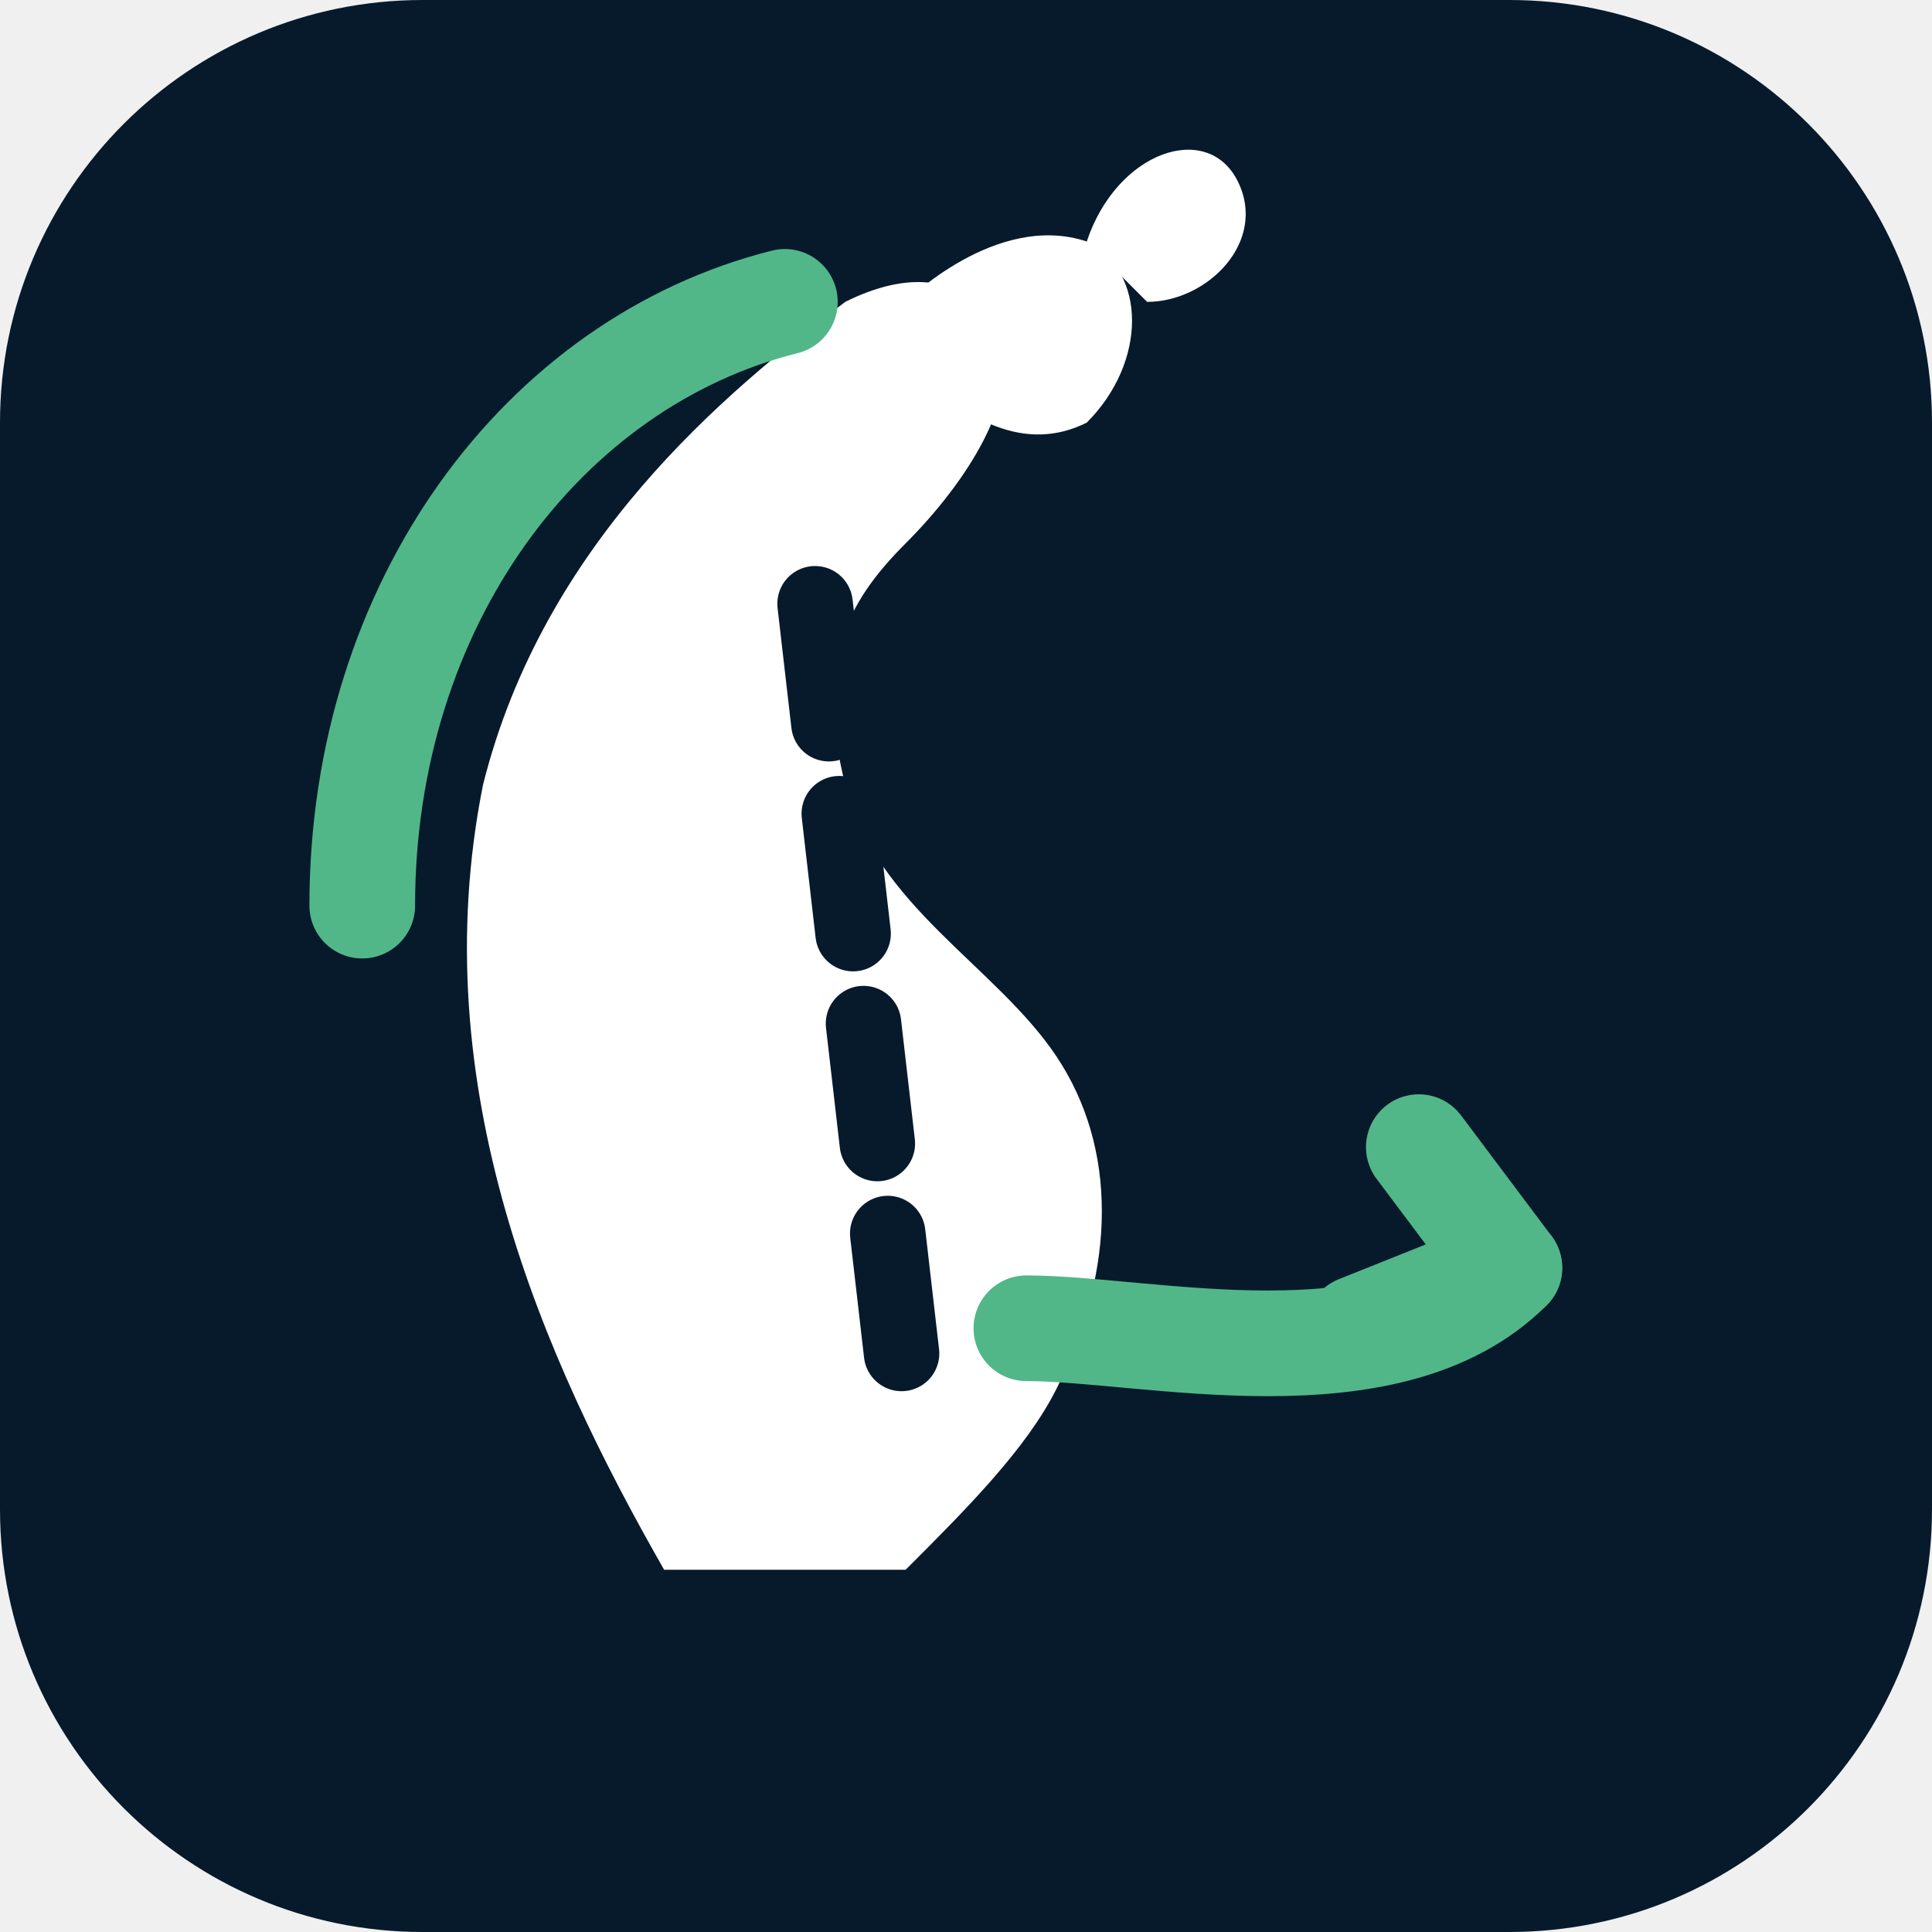
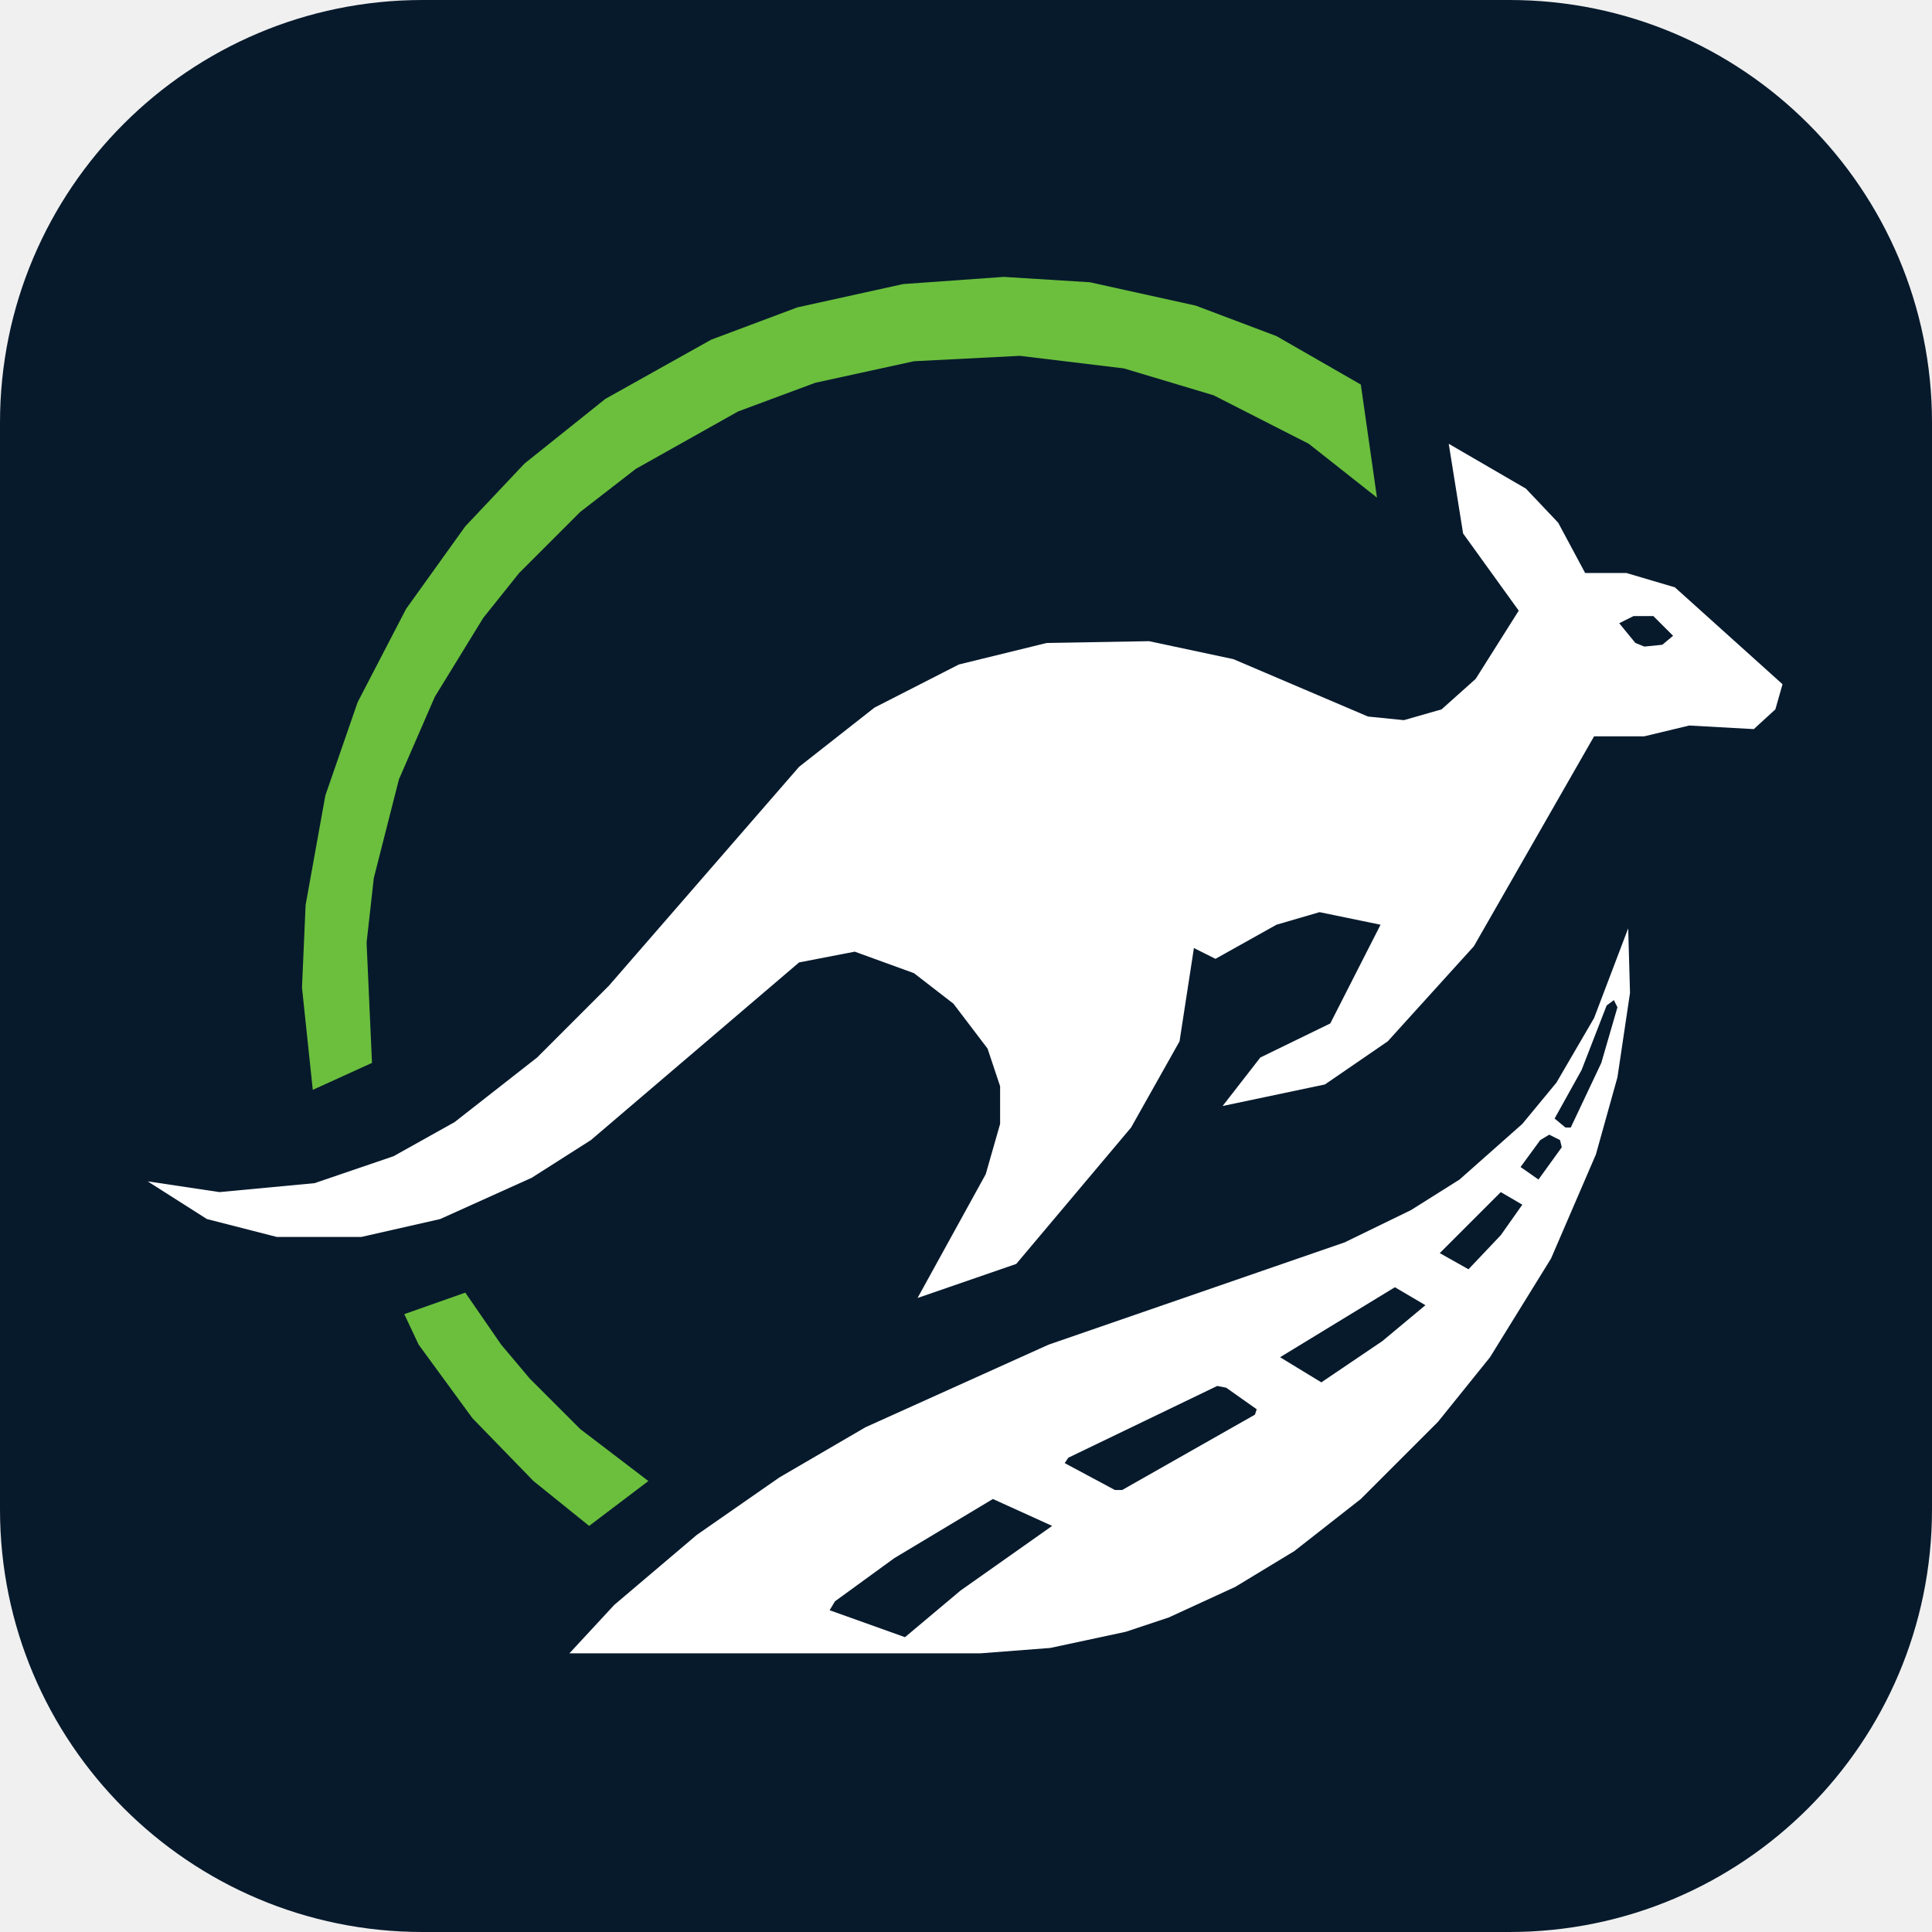
- <svg xmlns="http://www.w3.org/2000/svg" viewBox="0 0 64 64" fill="none" aria-hidden="true">
-   <rect width="64" height="64" rx="14" fill="#071A2C" />
-   <path d="M22 52 C18 45 14 36 16 26 C18 18 24 13 28 10 C30 9 32 9 33 11 C34 13 32 16 30 18 C28 20 27 22 28 26 C29 30 33 32 35 35 C37 38 37 42 35 46 C34 48 32 50 30 52 Z" fill="#ffffff" />
-   <path d="M27 20 L30 46" stroke="#071A2C" stroke-width="2.5" stroke-linecap="round" stroke-dasharray="4 3" />
-   <path d="M30 10 C30 10 33 7 36 8 C38 9 38 12 36 14 C34 15 32 14 30 12 Z" fill="#ffffff" />
-   <path d="M36 8 C37 5 40 4 41 6 C42 8 40 10 38 10 Z" fill="#ffffff" />
-   <path d="M12 30 C12 20 18 12 26 10" stroke="#52B788" stroke-width="3.5" stroke-linecap="round" />
-   <path d="M34 44 C38 44 46 46 50 42" stroke="#52B788" stroke-width="3.5" stroke-linecap="round" />
-   <path d="M47 38 L50 42 L45 44" stroke="#52B788" stroke-width="3.5" stroke-linecap="round" stroke-linejoin="round" />
+ <svg xmlns="http://www.w3.org/2000/svg" viewBox="0 0 512 512" role="img" aria-label="KangaLearner logo" aria-hidden="true">
+   <rect width="512" height="512" rx="112" fill="#071A2C" />
+   <path d="M 431.49 246.01 L 422.45 269.79 L 412.47 286.91 L 403.43 297.85 L 386.79 312.59 L 373.94 320.68 L 356.35 329.24 L 277.88 356.35 L 229.37 378.23 L 206.54 391.54 L 184.66 406.76 L 162.79 425.31 L 150.90 438.15 L 259.80 438.15 L 278.35 436.72 L 298.33 432.44 L 309.74 428.64 L 327.34 420.55 L 343.03 411.04 L 360.63 397.25 L 381.08 376.80 L 394.87 359.68 L 411.04 333.52 L 422.93 305.94 L 428.64 285.49 L 431.97 263.13 Z M 278.83 404.38 L 254.57 421.50 L 239.83 433.87 L 219.86 426.73 L 221.28 424.36 L 236.98 412.94 L 263.13 397.25 Z M 333.04 373.47 L 332.57 374.90 L 297.38 394.87 L 295.47 394.87 L 282.16 387.74 L 283.11 386.31 L 322.58 367.29 L 324.96 367.76 Z M 377.75 345.89 L 366.34 355.40 L 350.17 366.34 L 339.23 359.68 L 369.66 341.13 Z M 403.43 319.25 L 397.72 327.34 L 389.16 336.37 L 381.55 332.09 L 397.72 315.92 Z M 410.56 300.70 L 413.42 302.13 L 413.89 304.03 L 407.71 312.59 L 402.96 309.27 L 408.19 302.13 Z M 427.69 265.04 L 428.64 266.94 L 424.36 281.68 L 416.27 298.80 L 414.85 298.80 L 411.99 296.42 L 419.13 283.58 L 425.78 266.46 Z M 472.39 181.33 L 443.86 155.65 L 431.01 151.85 L 420.08 151.85 L 412.94 138.53 L 404.38 129.49 L 383.93 117.61 L 387.74 141.38 L 402.48 161.83 L 391.07 179.91 L 382.03 187.99 L 372.04 190.85 L 362.53 189.89 L 326.86 174.68 L 304.51 169.92 L 277.40 170.39 L 254.10 176.10 L 231.75 187.52 L 211.77 203.21 L 161.36 261.23 L 142.34 280.25 L 120.46 297.38 L 104.29 306.41 L 83.36 313.55 L 58.16 315.92 L 39.13 313.07 L 54.83 323.06 L 73.38 327.81 L 95.73 327.81 L 116.65 323.06 L 140.91 312.12 L 156.60 302.13 L 211.77 255.05 L 226.51 252.20 L 242.21 257.90 L 252.67 265.99 L 261.71 277.88 L 265.04 287.86 L 265.04 297.85 L 261.23 311.17 L 243.16 343.98 L 269.32 334.95 L 299.75 298.80 L 312.59 275.97 L 316.40 251.24 L 322.11 254.10 L 338.28 245.06 L 349.69 241.73 L 365.86 245.06 L 352.54 271.22 L 334.00 280.25 L 324.01 293.10 L 351.12 287.39 L 367.76 275.97 L 390.59 250.77 L 422.45 195.13 L 435.77 195.13 L 447.66 192.27 L 464.78 193.22 L 470.49 187.99 Z M 429.11 165.16 L 432.92 163.26 L 438.15 163.26 L 443.38 168.49 L 440.53 170.87 L 435.77 171.35 L 433.39 170.39 Z" fill="#ffffff" fill-rule="evenodd" />
+   <path d="M 107.14 348.26 L 110.95 356.35 L 125.21 375.85 L 141.38 392.49 L 156.13 404.38 L 171.82 392.49 L 153.75 378.70 L 140.43 365.38 L 132.82 356.35 L 123.31 342.56 Z M 360.63 101.91 L 338.28 89.07 L 316.87 80.99 L 288.82 74.80 L 265.99 73.38 L 239.35 75.28 L 211.30 81.46 L 188.47 90.02 L 160.41 105.72 L 139.01 122.84 L 123.31 139.48 L 107.62 161.36 L 94.78 186.09 L 86.22 210.82 L 80.99 239.83 L 80.03 261.71 L 82.89 288.82 L 98.58 281.68 L 97.15 249.82 L 99.06 232.70 L 105.72 206.54 L 115.23 184.66 L 128.07 163.74 L 137.58 151.85 L 153.75 135.68 L 168.49 124.26 L 195.60 109.04 L 216.05 101.44 L 242.21 95.73 L 270.27 94.30 L 297.85 97.63 L 321.63 104.76 L 346.84 117.61 L 364.91 131.87 Z" fill="#6BBF3D" fill-rule="evenodd" />
</svg>
